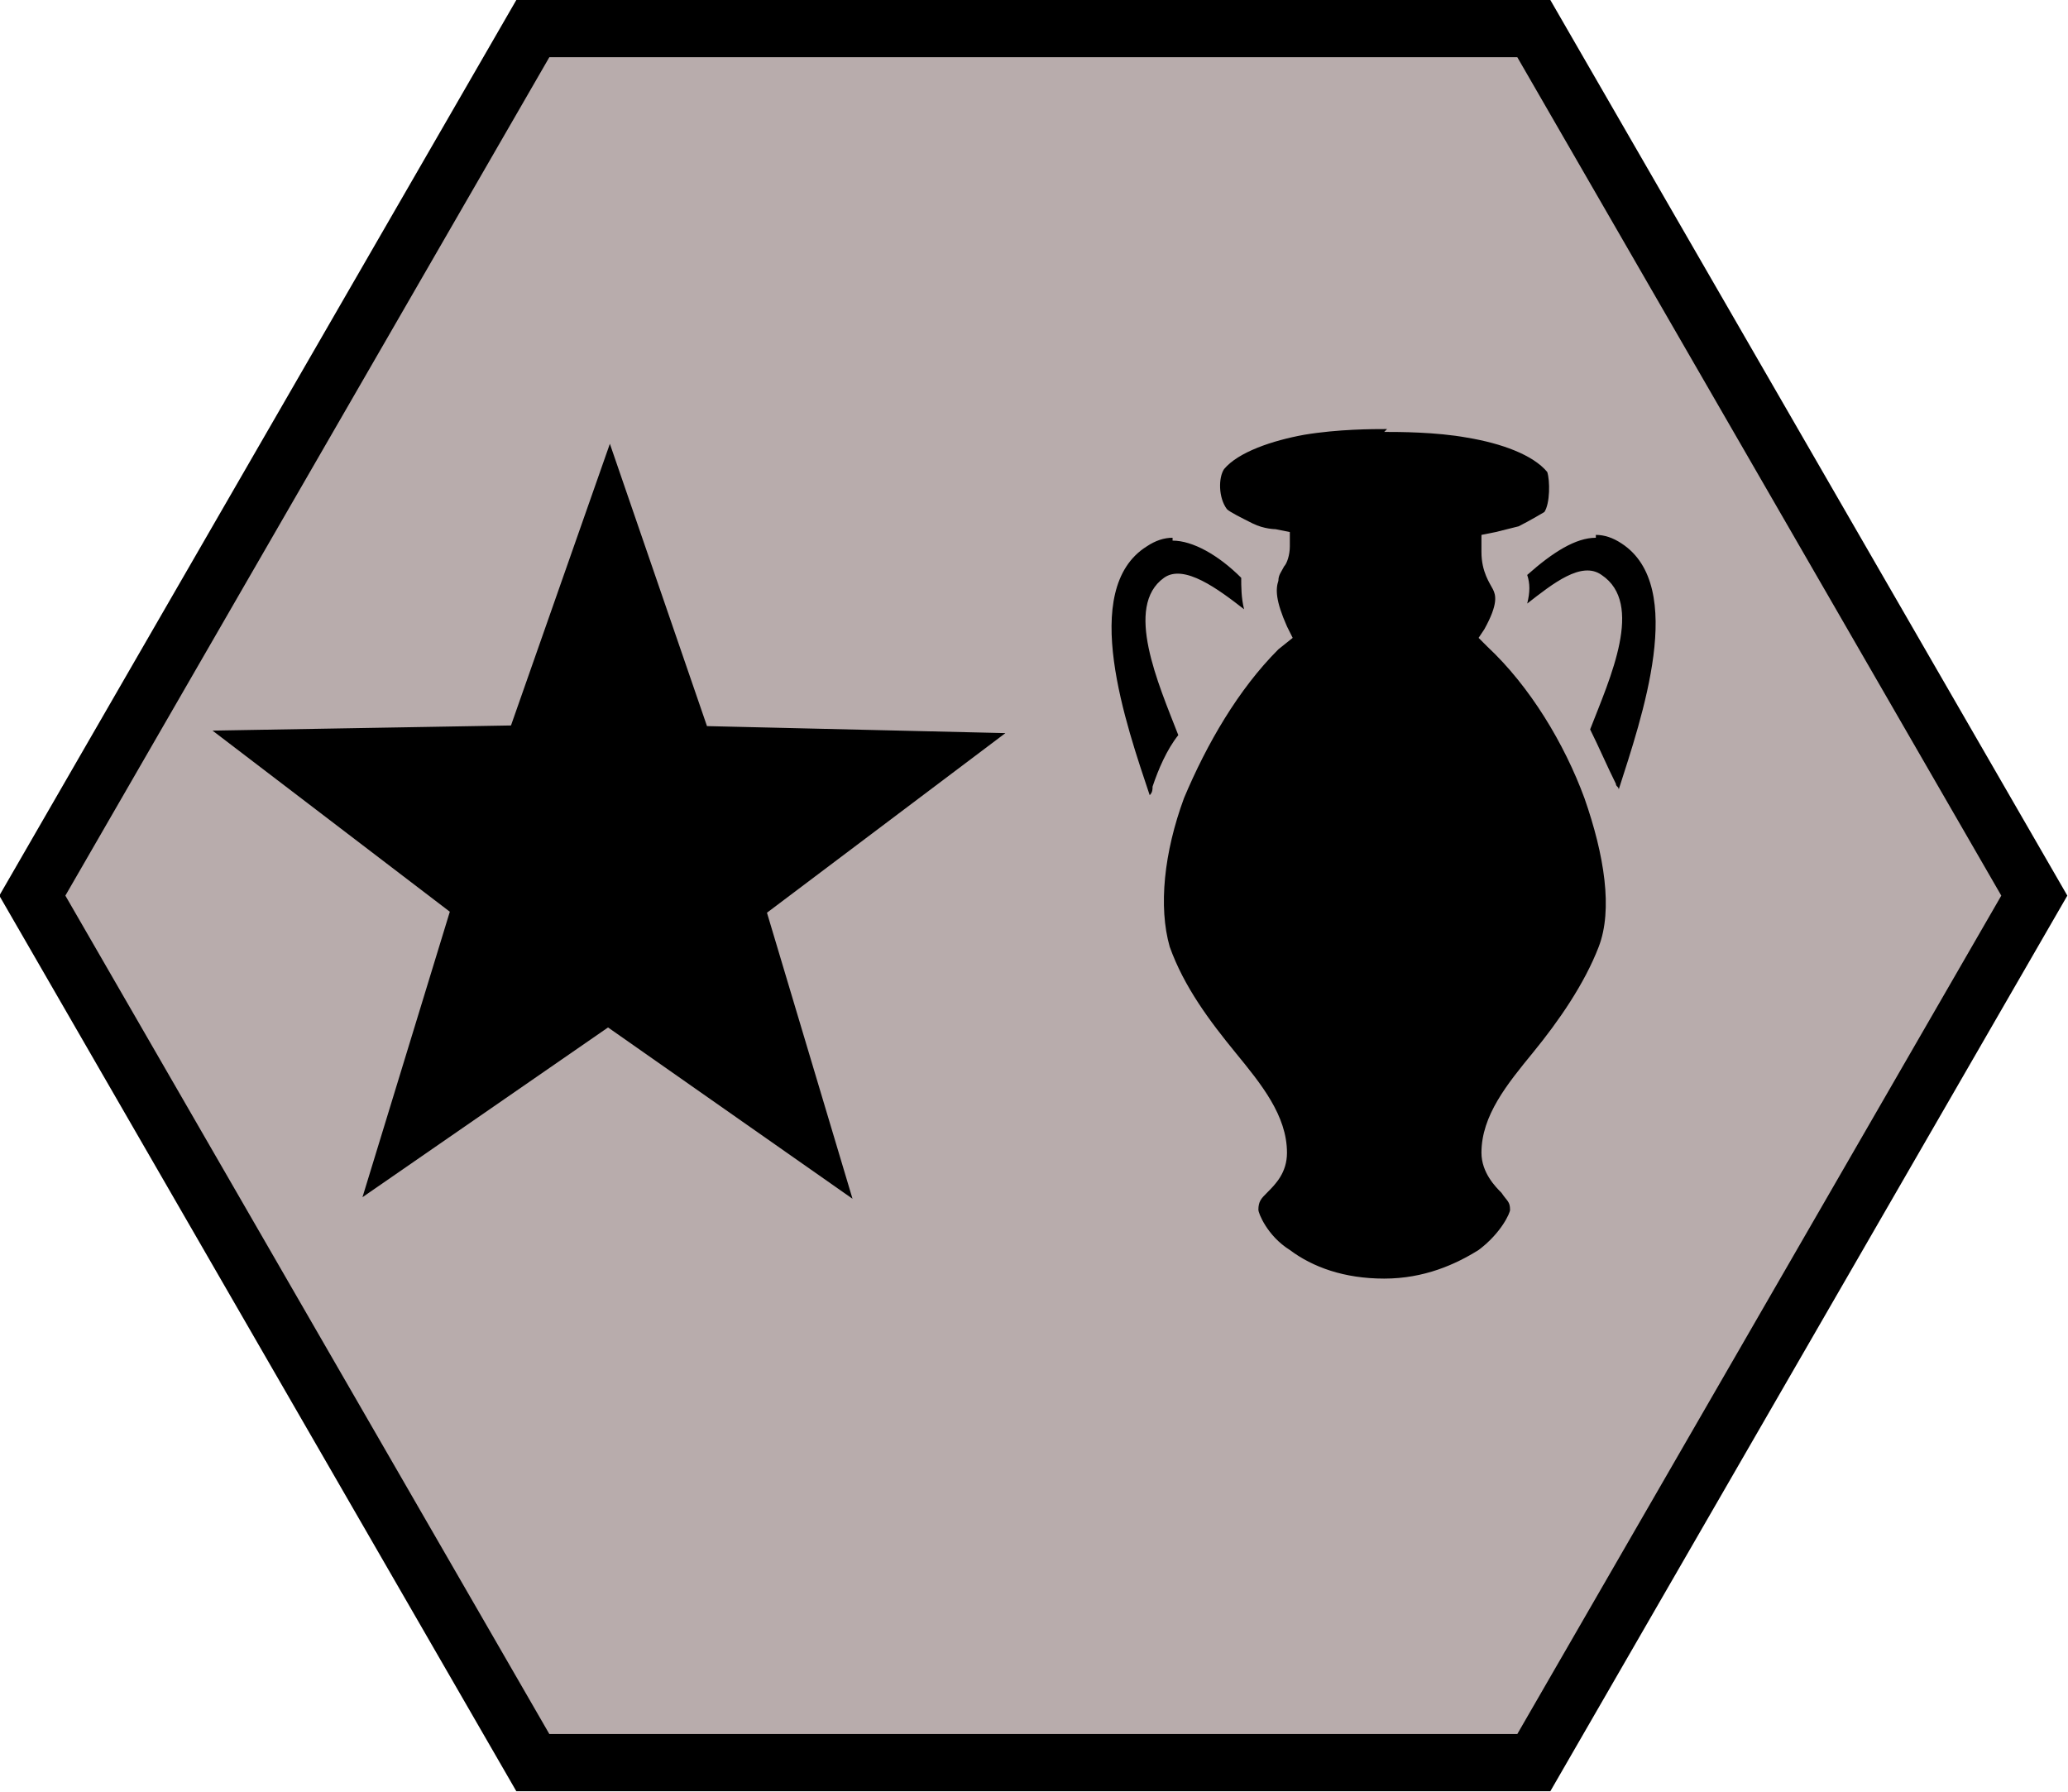
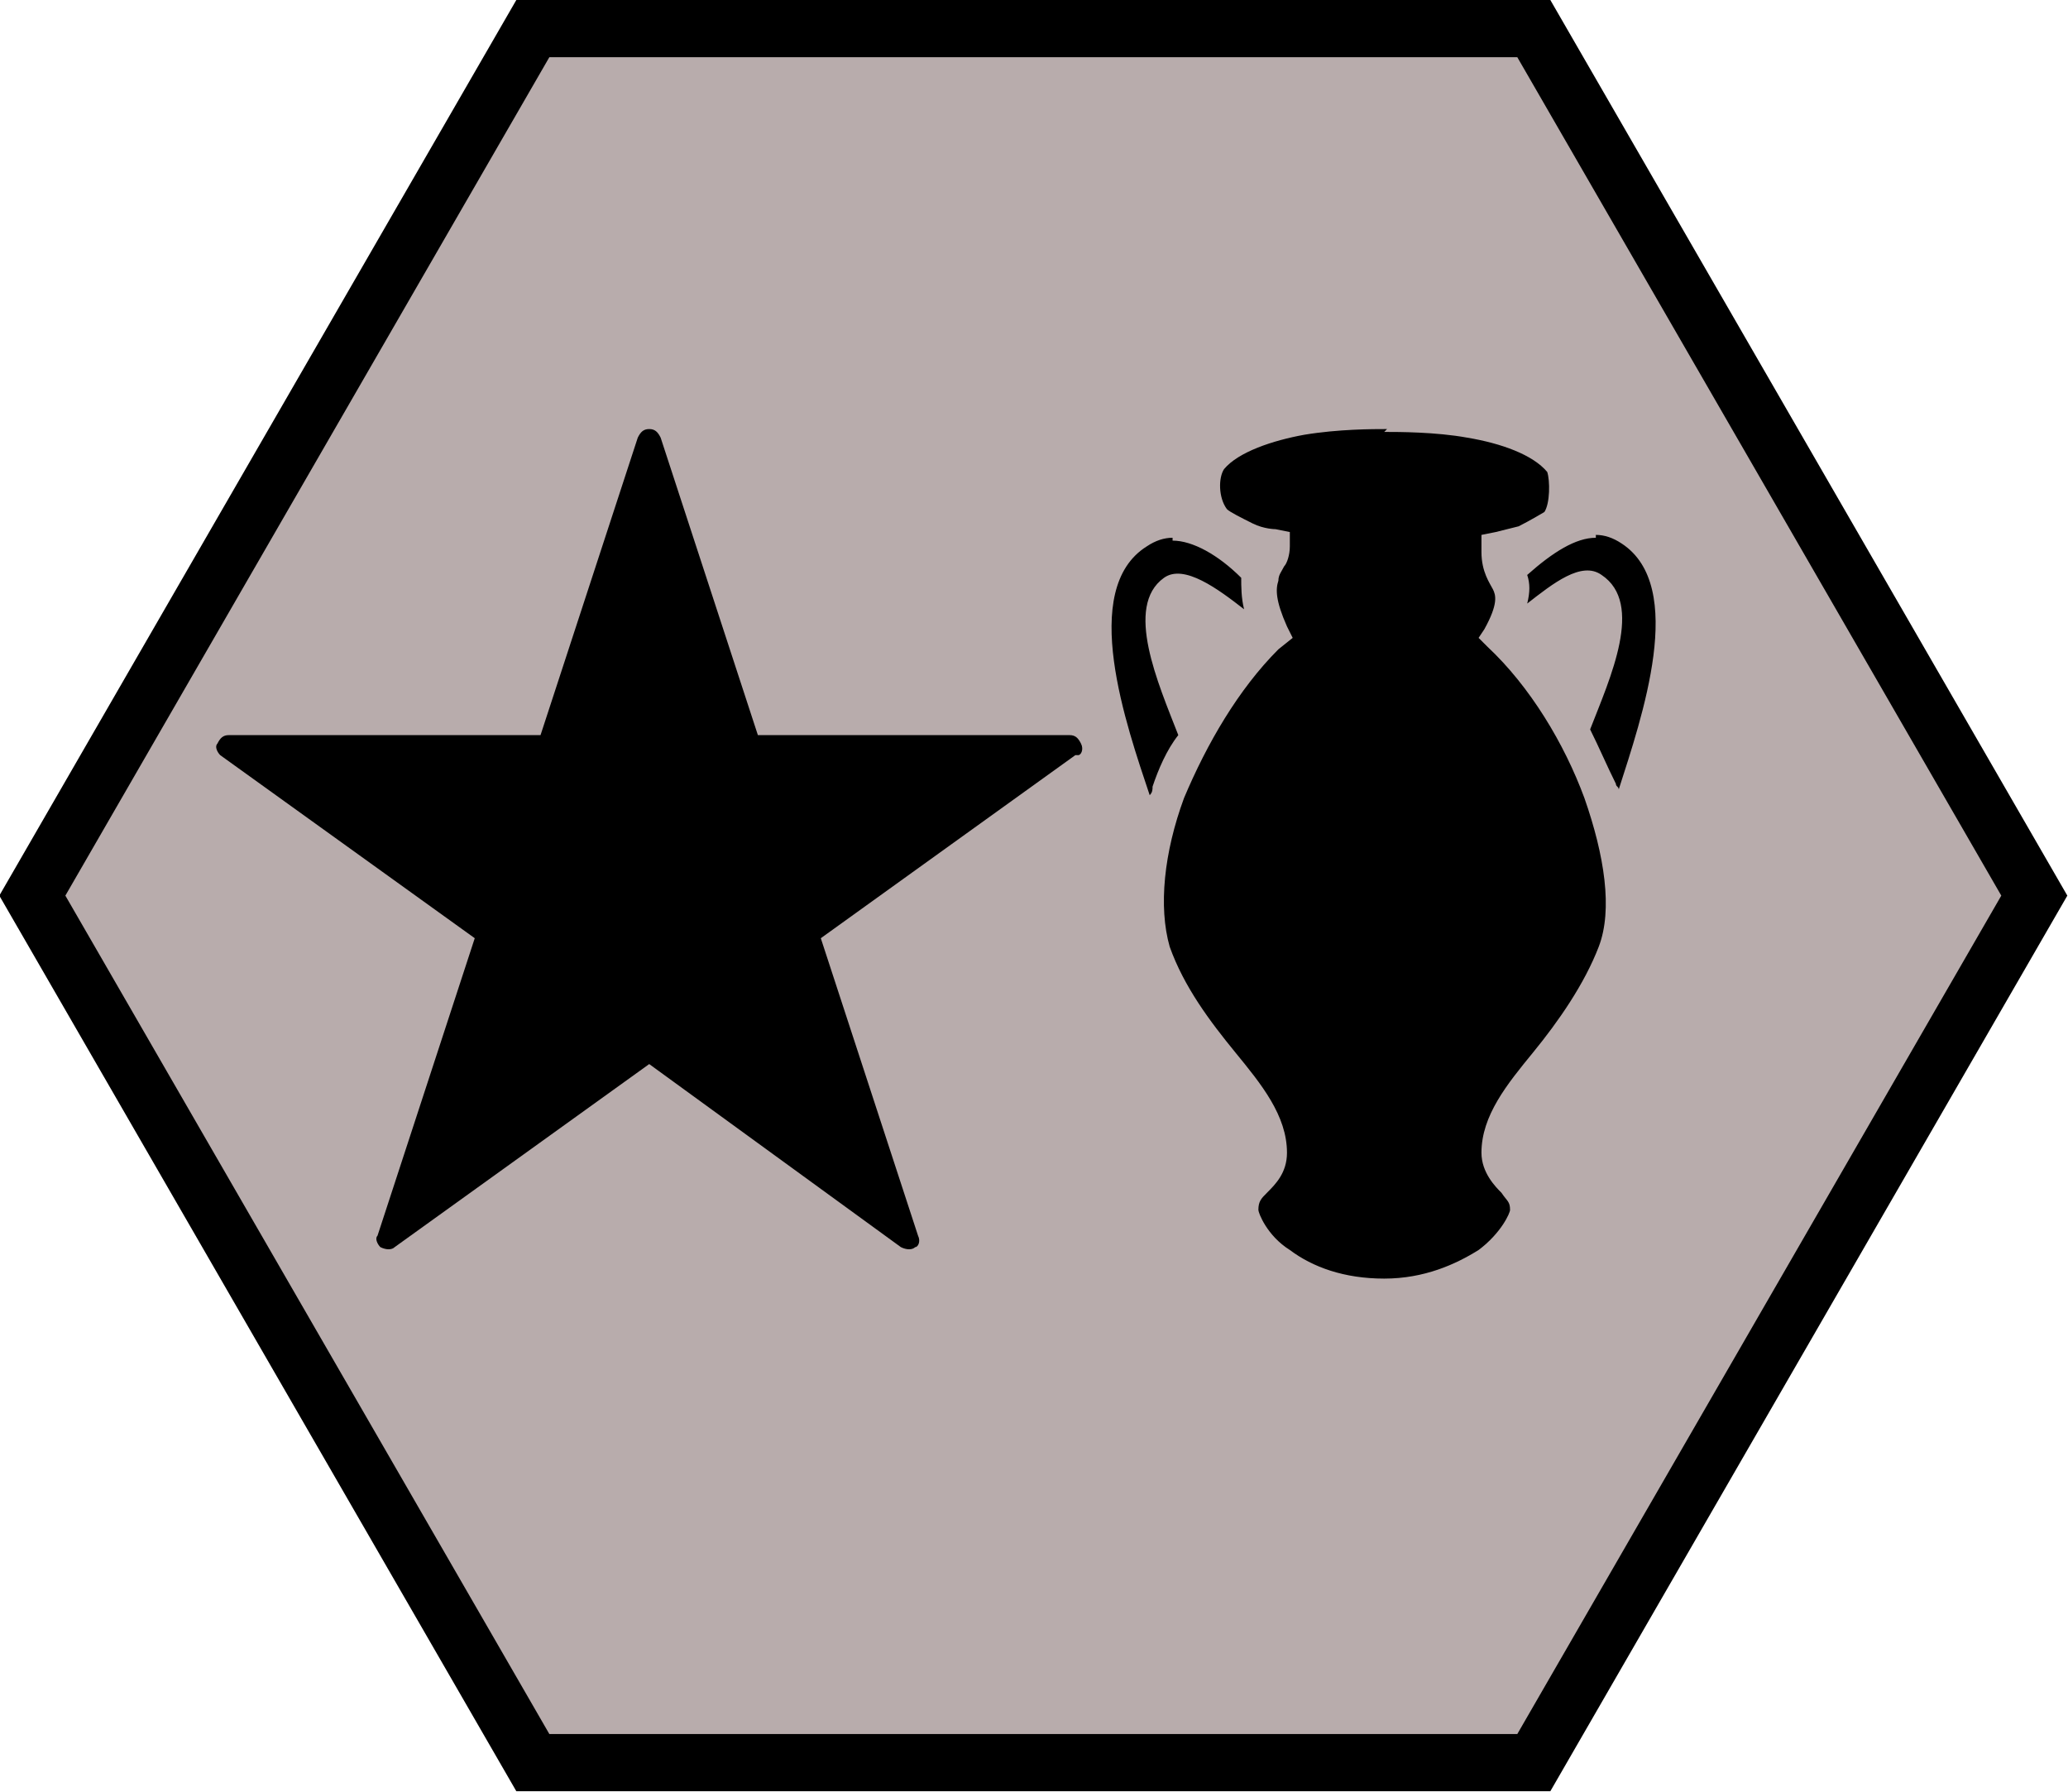
<svg xmlns="http://www.w3.org/2000/svg" height="62.622px" width="72.309px" viewbox="0 0 72.309 62.622">
  <polygon style="fill:#b8acac;stroke:#000000;stroke-width:2px" points="71.131,31.311 53.631,61.622 18.631,61.622 1.131,31.311 18.631,1.000 53.631,1.000" />
-   <path style="fill:#000000;stroke:#000000;stroke-width:0.151px" d="m 34.936,25.700 -8.206,6.180 2.944,9.842 -8.413,-5.894 -8.451,5.841 3.006,-9.823 -8.166,-6.232 10.271,-0.177 3.403,-9.692 3.342,9.714 z" />
+   <path style="fill:#000000;stroke:none" d="m 37.6,26.4 -8.9,6.4 3.4,10.4 c 0.1,0.2 0,0.4 -0.1,0.4 -0.1,0.1 -0.3,0.1 -0.5,0 l -8.8,-6.4 -8.9,6.4 c -0.1,0.1 -0.3,0.1 -0.5,0 -0.1,-0.1 -0.2,-0.3 -0.1,-0.4 l 3.4,-10.4 -8.9,-6.4 c -0.1,-0.1 -0.2,-0.3 -0.1,-0.4 0.1,-0.2 0.2,-0.3 0.4,-0.3 H 18.9 L 22.3,15.3 c 0.1,-0.2 0.2,-0.3 0.4,-0.3 0.2,0 0.3,0.1 0.4,0.3 l 3.4,10.4 h 10.9 c 0.2,0 0.3,0.1 0.4,0.3 0.1,0.2 0,0.4 -0.1,0.4 z" />
  <path style="fill:#000000;stroke:none" d="m 48.5,15.0 c -0.5,0 -1.7,0 -2.9,0.2 -1.1,0.2 -2.3,0.6 -2.8,1.2 -0.2,0.3 -0.2,1.0 0.1,1.4 0.1,0.1 0.5,0.3 0.9,0.5 0.4,0.2 0.8,0.2 0.8,0.2 l 0.5,0.1 v 0.5 c 0,0.3 -0.1,0.6 -0.2,0.7 -0.1,0.2 -0.2,0.3 -0.2,0.5 -0.1,0.3 -0.1,0.7 0.3,1.6 l 0.2,0.4 -0.5,0.4 c -1.4,1.4 -2.5,3.3 -3.3,5.2 -0.7,1.9 -0.9,3.8 -0.5,5.2 0.5,1.4 1.4,2.6 2.3,3.7 0.9,1.1 1.8,2.2 1.8,3.5 0,0.7 -0.4,1.1 -0.7,1.4 -0.2,0.2 -0.3,0.3 -0.3,0.6 0,0.1 0.3,0.9 1.1,1.4 0.8,0.6 1.9,1.0 3.3,1.0 1.4,0 2.5,-0.5 3.3,-1.0 0.8,-0.6 1.1,-1.3 1.1,-1.4 0,-0.3 -0.1,-0.3 -0.3,-0.6 -0.2,-0.2 -0.7,-0.7 -0.7,-1.4 0,-1.3 0.9,-2.4 1.8,-3.5 0.9,-1.1 1.8,-2.4 2.3,-3.7 0.5,-1.3 0.2,-3.2 -0.5,-5.2 -0.7,-1.9 -1.9,-3.9 -3.4,-5.3 l -0.3,-0.3 0.2,-0.3 c 0.5,-0.9 0.4,-1.2 0.3,-1.4 -0.1,-0.2 -0.4,-0.6 -0.4,-1.3 V 18.7 l 0.5,-0.1 c 0,0 0.4,-0.1 0.8,-0.2 0.4,-0.2 0.9,-0.5 0.9,-0.5 0.2,-0.3 0.2,-1.1 0.1,-1.4 -0.5,-0.6 -1.6,-1.0 -2.8,-1.2 -1.1,-0.2 -2.4,-0.2 -2.9,-0.2 z m -7.5,3.8 c -0.3,0 -0.6,0.1 -0.9,0.3 -2.4,1.5 -0.7,6.3 0.1,8.7 0.1,-0.1 0.1,-0.2 0.1,-0.3 0.2,-0.6 0.5,-1.3 0.9,-1.8 -0.7,-1.8 -1.9,-4.5 -0.5,-5.5 0.7,-0.5 1.9,0.4 2.8,1.1 -0.1,-0.4 -0.1,-0.8 -0.1,-1.1 -0.8,-0.8 -1.7,-1.3 -2.4,-1.3 z m 14.8,0 c -0.7,0 -1.5,0.5 -2.4,1.3 0.1,0.3 0.1,0.6 0,1.0 0.9,-0.7 1.9,-1.5 2.6,-1.0 1.5,1.0 0.3,3.6 -0.4,5.4 0.3,0.6 0.6,1.3 0.9,1.9 0,0.1 0.1,0.1 0.1,0.2 0.8,-2.5 2.4,-7.1 0.1,-8.6 -0.3,-0.2 -0.6,-0.3 -0.9,-0.3 z" />
</svg>
